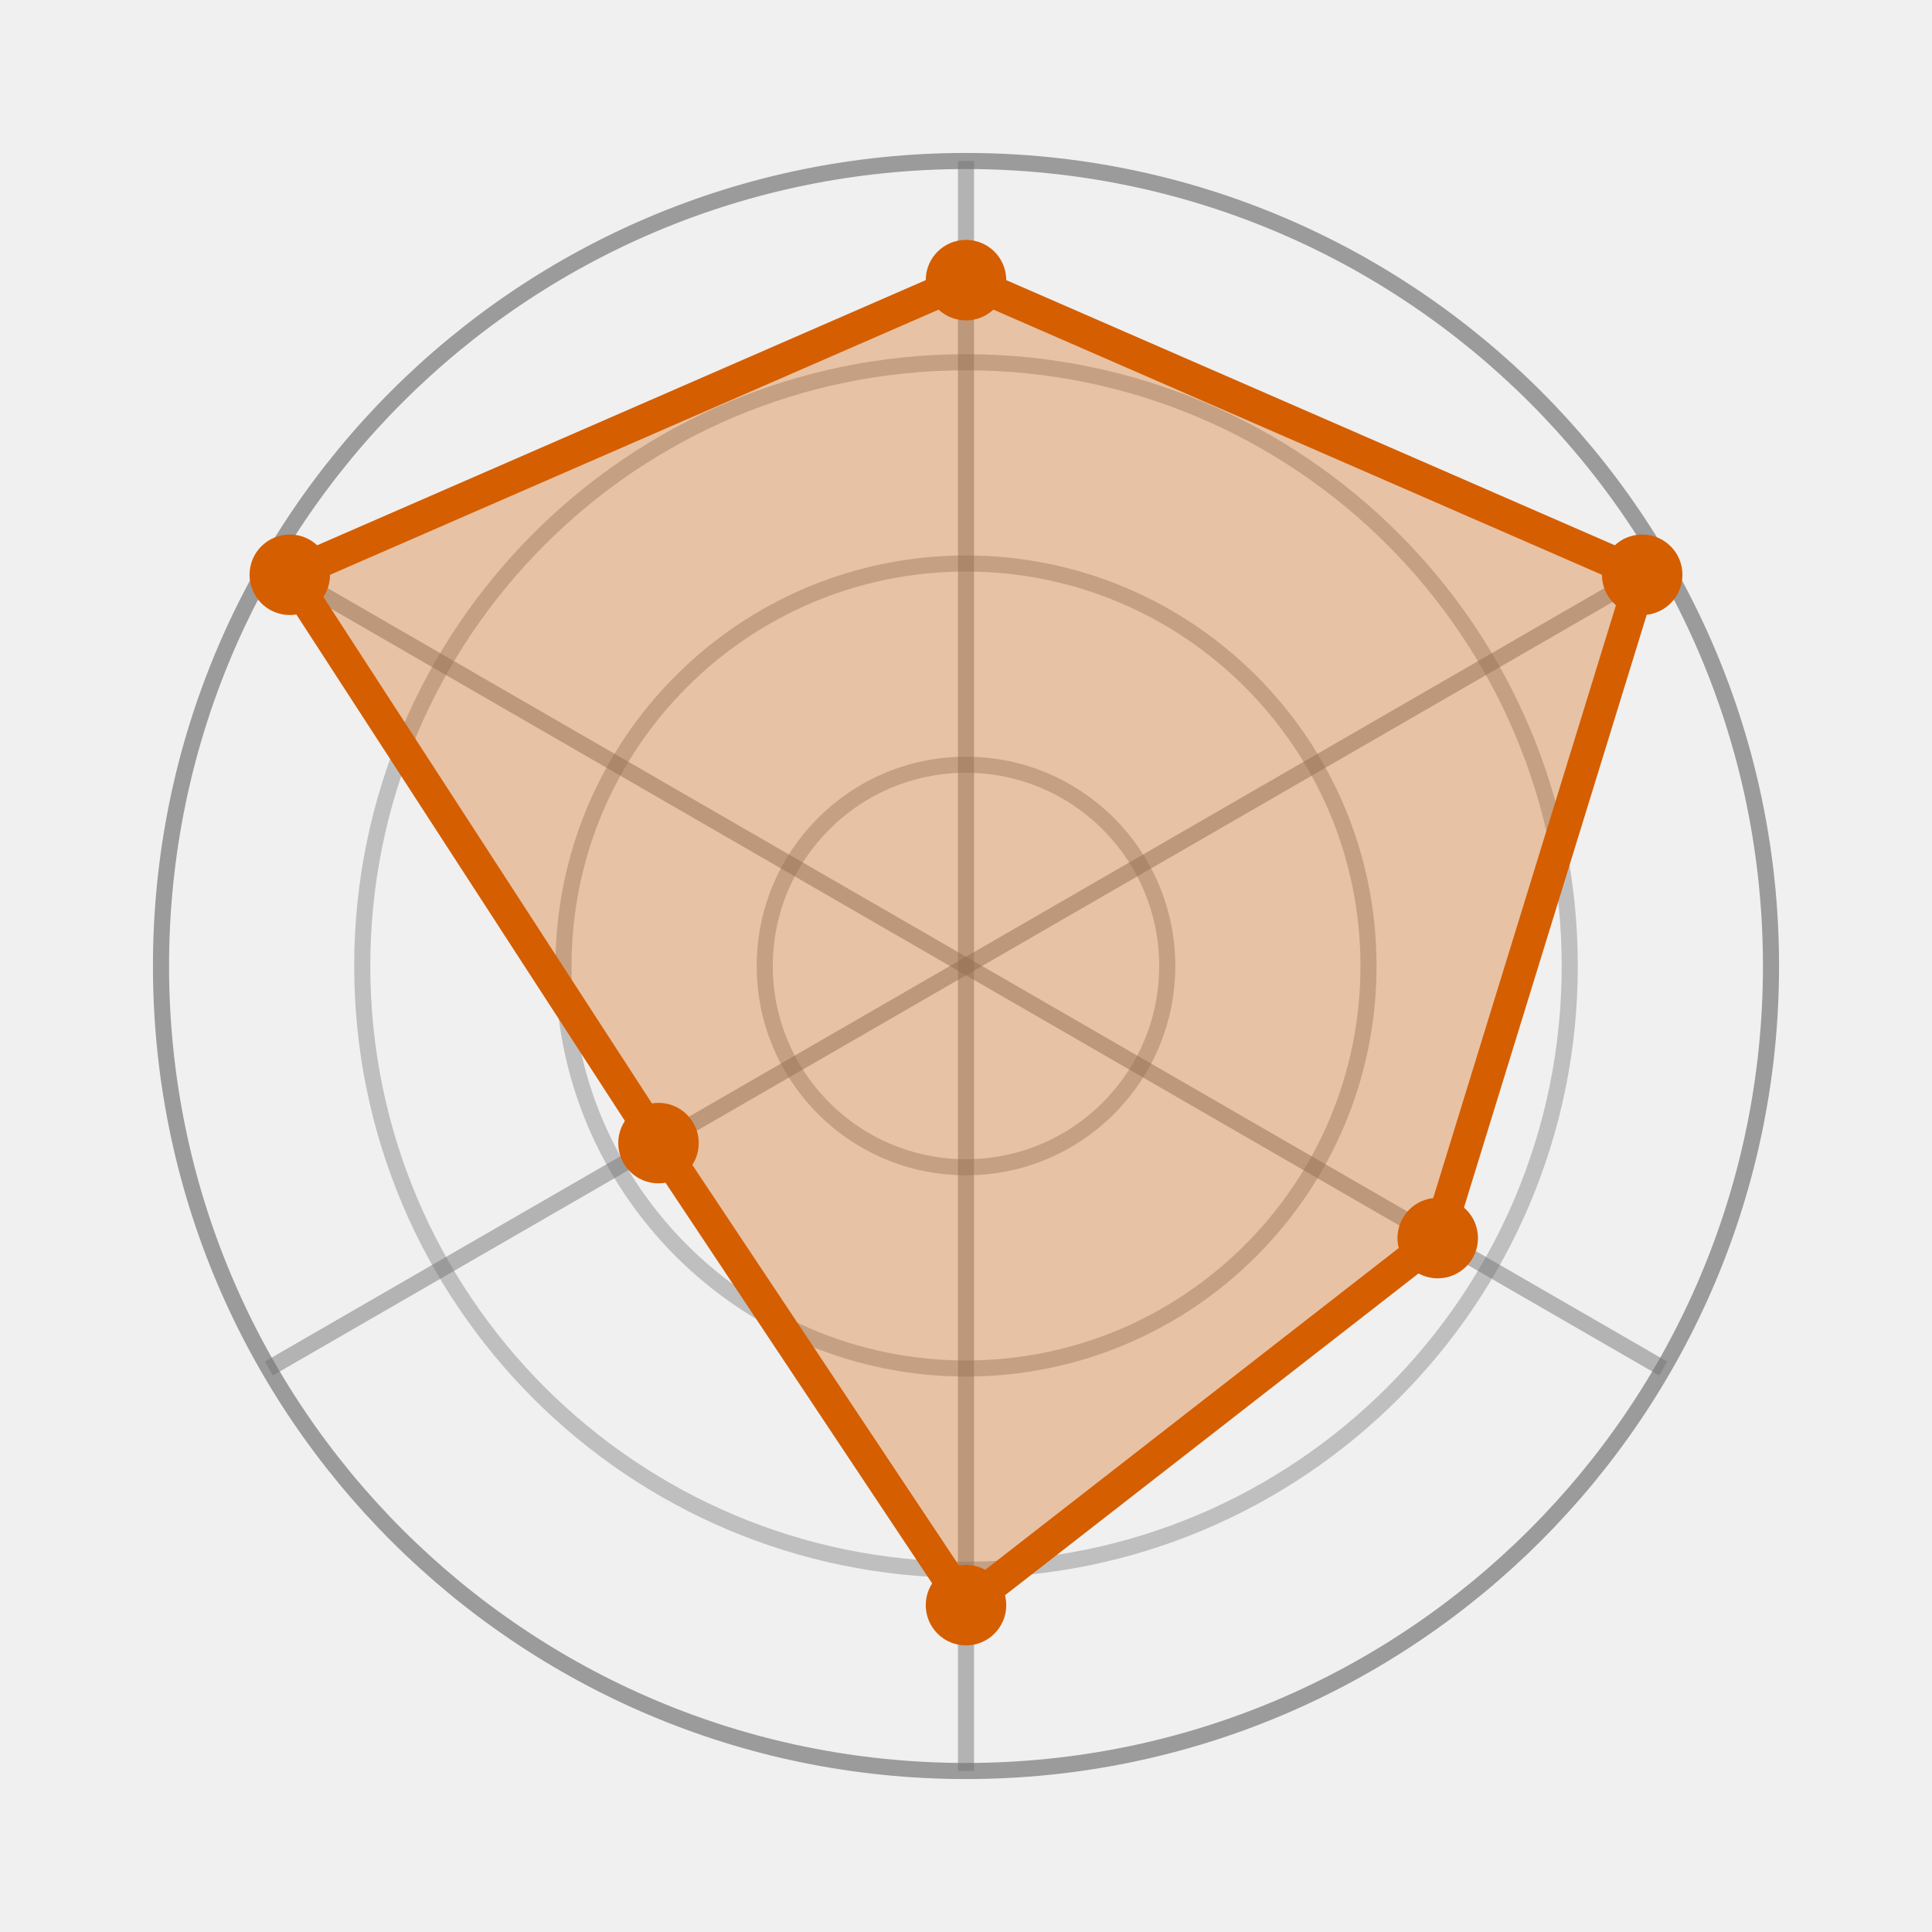
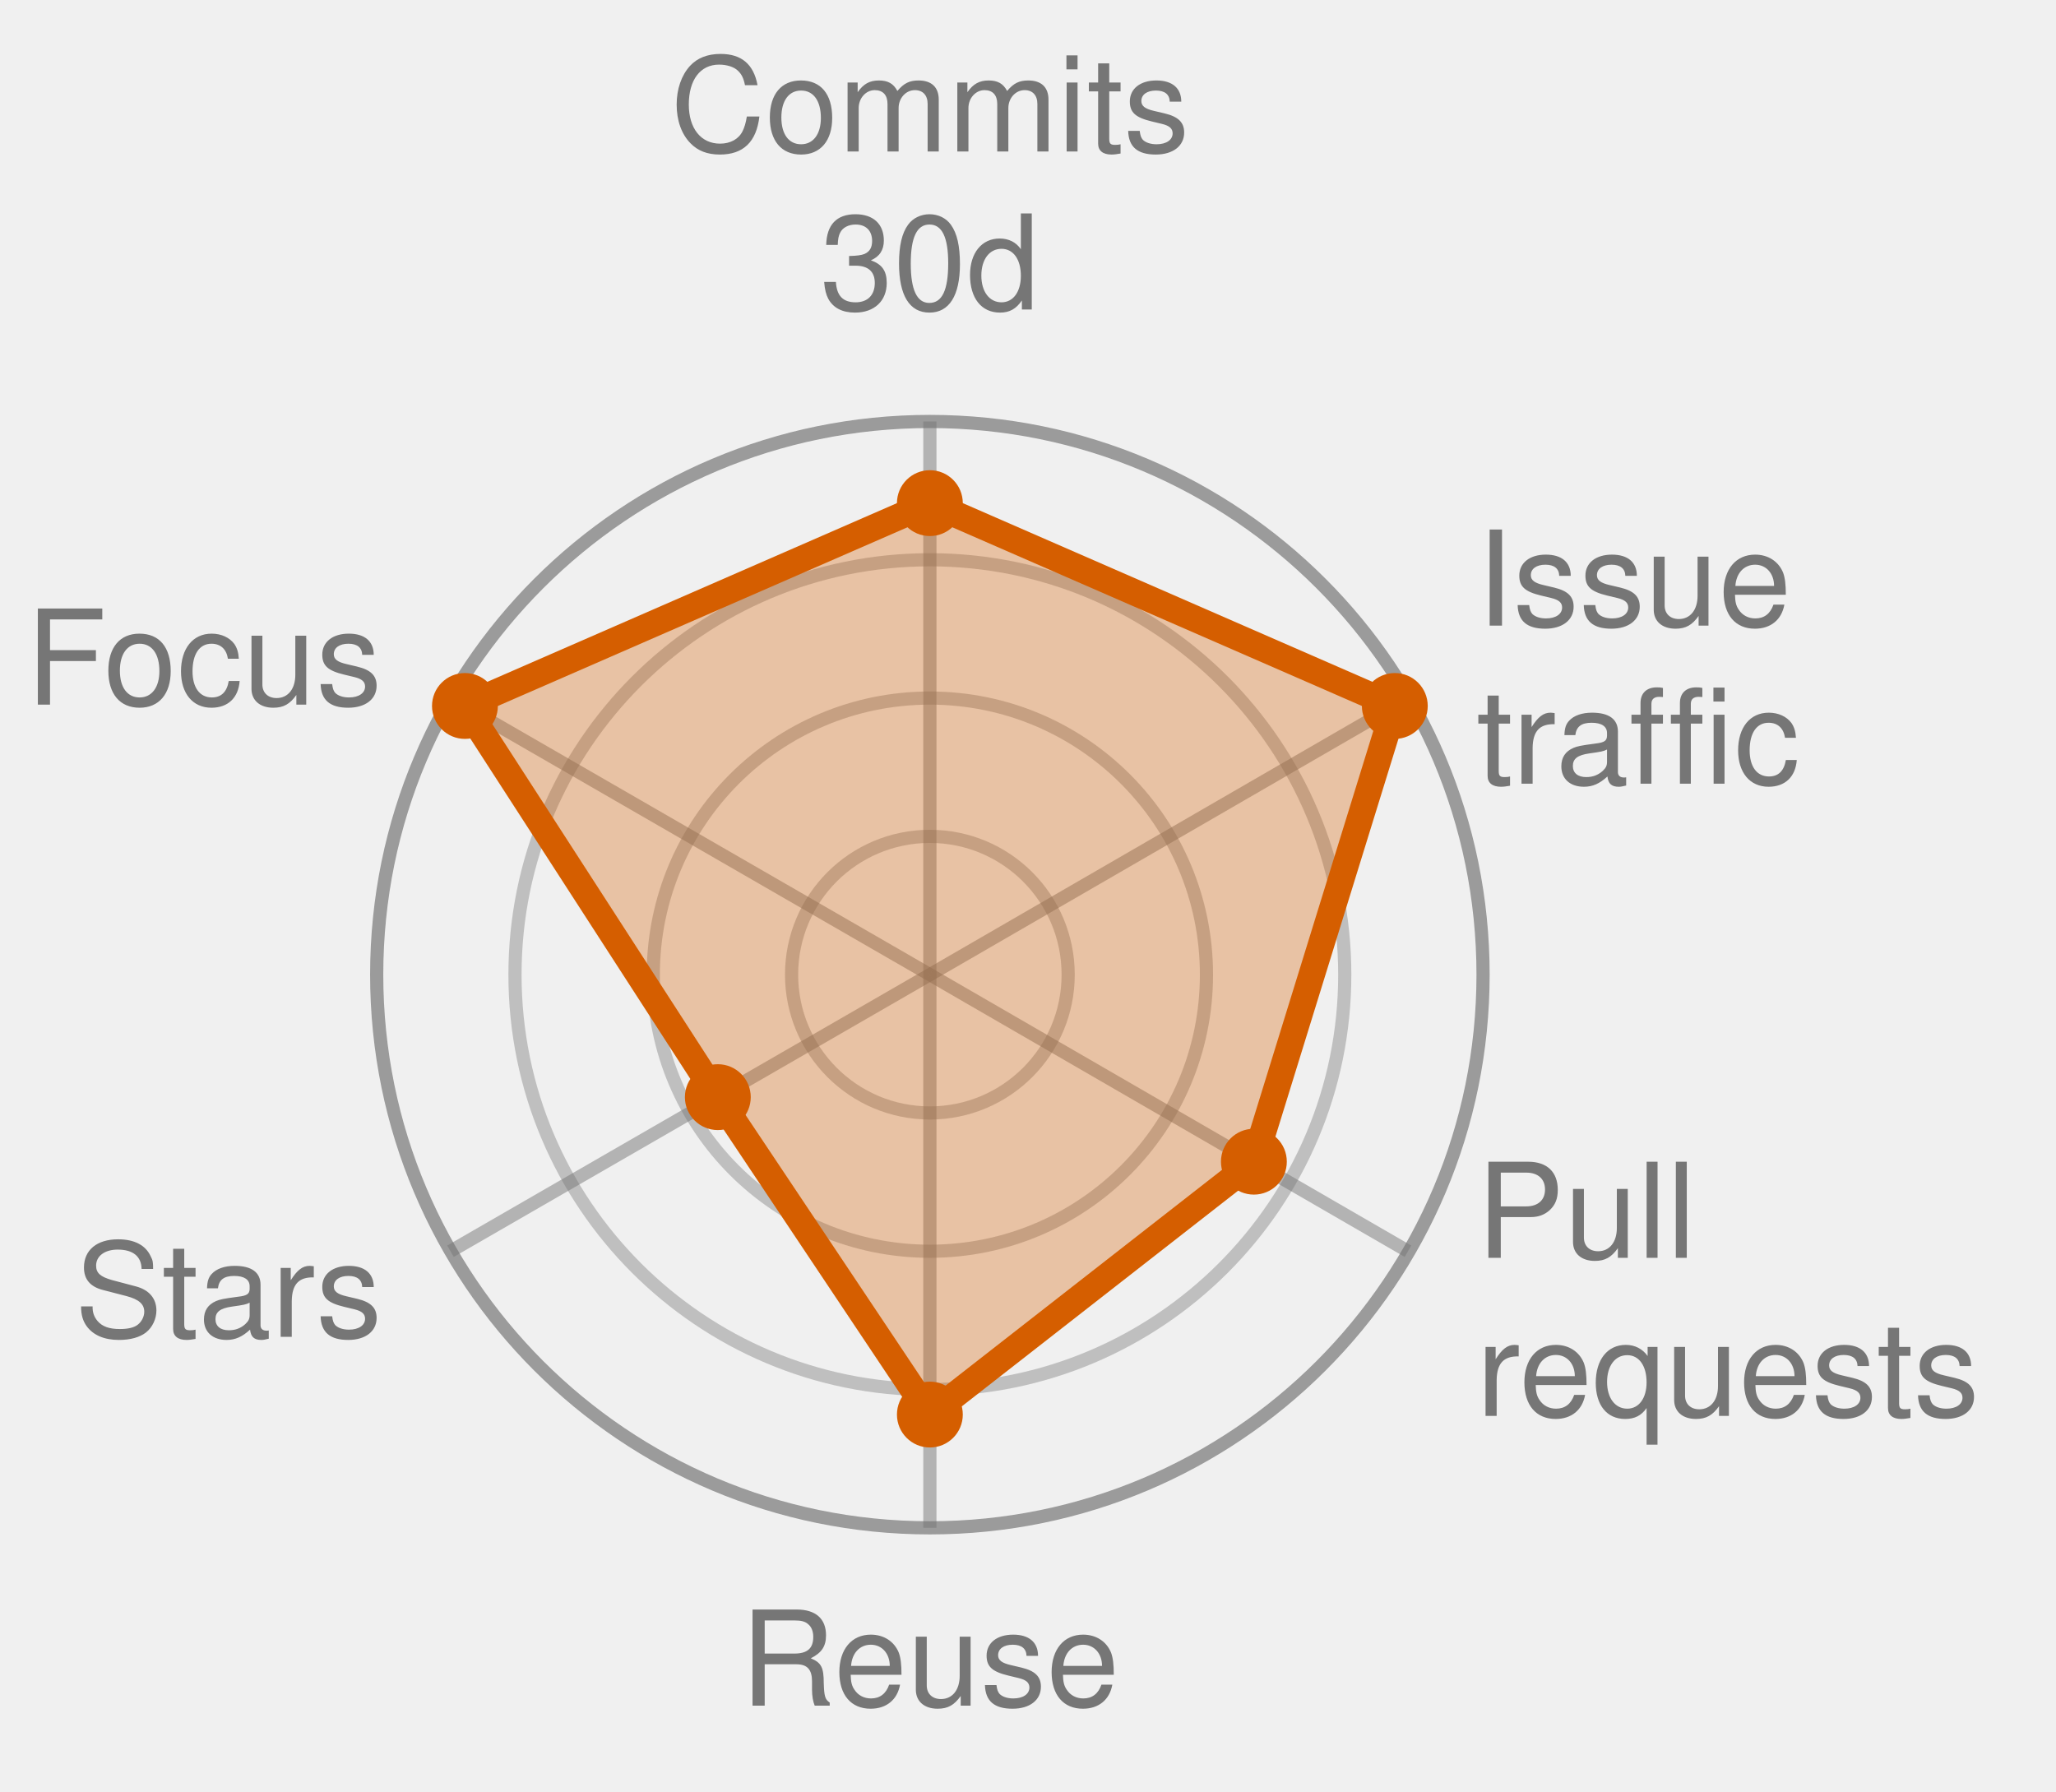
- <svg xmlns="http://www.w3.org/2000/svg" width="120.0" height="120.0" viewBox="0 0 120.0 120.0" role="img" font-family="Helvetica, Arial, sans-serif">
+ <svg xmlns="http://www.w3.org/2000/svg" width="156.1" height="136.0" viewBox="0 0 156.1 136.0" role="img" font-family="Helvetica, Arial, sans-serif">
  <style>
            .bar {
                stroke: #fff;
                stroke-width: 2;
                rx: 4;
            }
            .lbl {
                fill: #fff;
                font-size: 13px;
                font-weight: 600;
            }
            .sub {
                fill: #fff;
                font-size: 11px;
                opacity: .92;
            }
            .dim {
                fill: #333;
                font-size: 12px;
            }
            .wht {
                fill: #fff;
                font-size: 10px;
                paint-order: stroke;
                stroke: rgba(0, 0, 0, .45);
                stroke-width: 3px;
                stroke-linejoin: round;
            }
            .muted {
                fill: #666;
                font-size: 11px;
            }
            .pulse {
                animation: breathe 2.2s ease-in-out infinite;
            }
            .slow {
                animation-duration: 3.4s;
            }
            @keyframes breathe {
                0%, 100% { opacity: .95; }
                50% { opacity: .62; }
            }
            .halo {
                transform-box: fill-box;
                transform-origin: center;
                animation: halo 2.2s ease-out infinite;
            }
            @keyframes halo {
                0% { opacity: .75; transform: scale(1); }
                100% { opacity: 0; transform: scale(2.4); }
            }
            .card {
                opacity: 0;
                animation: whisk ease-in-out infinite;
                animation-iteration-count: infinite;
            }
            .deck .card#r0 {
                opacity: 1;
            }
            @keyframes whisk {
                0% { opacity: 0; transform: translateX(60px); }
                3% { opacity: 1; transform: translateX(0); }
                10% { opacity: 1; transform: translateX(0); }
                13% { opacity: 0; transform: translateX(-60px); }
                100% { opacity: 0; transform: translateX(-60px); }
            }
            @media (prefers-reduced-motion: reduce) {
                .pulse, .halo, .card { animation: none; }
            }
        </style>
-   <circle cx="60.0" cy="60.0" r="12.5" fill="none" stroke="#767676" stroke-width="1" opacity="0.4" />
-   <circle cx="60.0" cy="60.0" r="25.0" fill="none" stroke="#767676" stroke-width="1" opacity="0.4" />
-   <circle cx="60.0" cy="60.0" r="37.5" fill="none" stroke="#767676" stroke-width="1" opacity="0.4" />
-   <circle cx="60.0" cy="60.0" r="50.0" fill="none" stroke="#767676" stroke-width="1" opacity="0.7" />
-   <line x1="60.0" y1="60.0" x2="60.0" y2="10.0" stroke="#767676" stroke-width="1" opacity="0.5" />
-   <line x1="60.0" y1="60.0" x2="103.3" y2="35.0" stroke="#767676" stroke-width="1" opacity="0.5" />
-   <line x1="60.0" y1="60.0" x2="103.3" y2="85.0" stroke="#767676" stroke-width="1" opacity="0.5" />
-   <line x1="60.0" y1="60.0" x2="60.0" y2="110.0" stroke="#767676" stroke-width="1" opacity="0.5" />
-   <line x1="60.0" y1="60.0" x2="16.7" y2="85.0" stroke="#767676" stroke-width="1" opacity="0.5" />
-   <line x1="60.0" y1="60.0" x2="16.7" y2="35.0" stroke="#767676" stroke-width="1" opacity="0.5" />
-   <polygon points="60.0,17.4 102.0,35.7 89.3,76.9 60.0,99.7 40.9,71.0 18.0,35.7" fill="#D55E00" fill-opacity="0.32" stroke="#D55E00" stroke-width="2" stroke-linejoin="round" class="pulse" />
-   <circle cx="60.0" cy="17.4" r="2.5" fill="#D55E00" />
-   <circle cx="102.0" cy="35.7" r="2.5" fill="#D55E00" />
-   <circle cx="89.3" cy="76.9" r="2.5" fill="#D55E00" />
-   <circle cx="60.0" cy="99.7" r="2.5" fill="#D55E00" />
-   <circle cx="40.9" cy="71.0" r="2.5" fill="#D55E00" />
-   <circle cx="18.0" cy="35.7" r="2.5" fill="#D55E00" />
+   <circle cx="70.6" cy="74.0" r="10.5" fill="none" stroke="#767676" stroke-width="1" opacity="0.4" />
+   <circle cx="70.6" cy="74.0" r="21.0" fill="none" stroke="#767676" stroke-width="1" opacity="0.4" />
+   <circle cx="70.6" cy="74.0" r="31.5" fill="none" stroke="#767676" stroke-width="1" opacity="0.4" />
+   <circle cx="70.6" cy="74.0" r="42.0" fill="none" stroke="#767676" stroke-width="1" opacity="0.7" />
+   <line x1="70.6" y1="74.0" x2="70.6" y2="32.0" stroke="#767676" stroke-width="1" opacity="0.5" />
+   <line x1="70.6" y1="74.0" x2="106.9" y2="53.0" stroke="#767676" stroke-width="1" opacity="0.5" />
+   <line x1="70.6" y1="74.0" x2="106.9" y2="95.0" stroke="#767676" stroke-width="1" opacity="0.5" />
+   <line x1="70.6" y1="74.0" x2="70.6" y2="116.0" stroke="#767676" stroke-width="1" opacity="0.5" />
+   <line x1="70.6" y1="74.0" x2="34.2" y2="95.0" stroke="#767676" stroke-width="1" opacity="0.5" />
+   <line x1="70.6" y1="74.0" x2="34.2" y2="53.0" stroke="#767676" stroke-width="1" opacity="0.5" />
+   <polygon points="70.6,38.2 105.9,53.6 95.2,88.2 70.6,107.4 54.5,83.3 35.3,53.6" fill="#D55E00" fill-opacity="0.32" stroke="#D55E00" stroke-width="2" stroke-linejoin="round" class="pulse" />
+   <circle cx="70.6" cy="38.2" r="2.5" fill="#D55E00" />
+   <circle cx="105.9" cy="53.6" r="2.5" fill="#D55E00" />
+   <circle cx="95.2" cy="88.2" r="2.5" fill="#D55E00" />
+   <circle cx="70.6" cy="107.4" r="2.5" fill="#D55E00" />
+   <circle cx="54.5" cy="83.3" r="2.5" fill="#D55E00" />
+   <circle cx="35.3" cy="53.6" r="2.5" fill="#D55E00" />
+   <text x="70.6" y="11.5" text-anchor="middle" font-size="10.0" fill="#767676">Commits</text>
+   <text x="70.6" y="23.5" text-anchor="middle" font-size="10.0" fill="#767676">30d</text>
+   <text x="112.1" y="47.5" text-anchor="start" font-size="10.0" fill="#767676">Issue</text>
+   <text x="112.1" y="59.5" text-anchor="start" font-size="10.0" fill="#767676">traffic</text>
+   <text x="112.1" y="95.5" text-anchor="start" font-size="10.0" fill="#767676">Pull</text>
+   <text x="112.1" y="107.5" text-anchor="start" font-size="10.0" fill="#767676">requests</text>
+   <text x="70.6" y="129.5" text-anchor="middle" font-size="10.0" fill="#767676">Reuse</text>
+   <text x="29.0" y="101.5" text-anchor="end" font-size="10.0" fill="#767676">Stars</text>
+   <text x="29.0" y="53.5" text-anchor="end" font-size="10.0" fill="#767676">Focus</text>
</svg>
